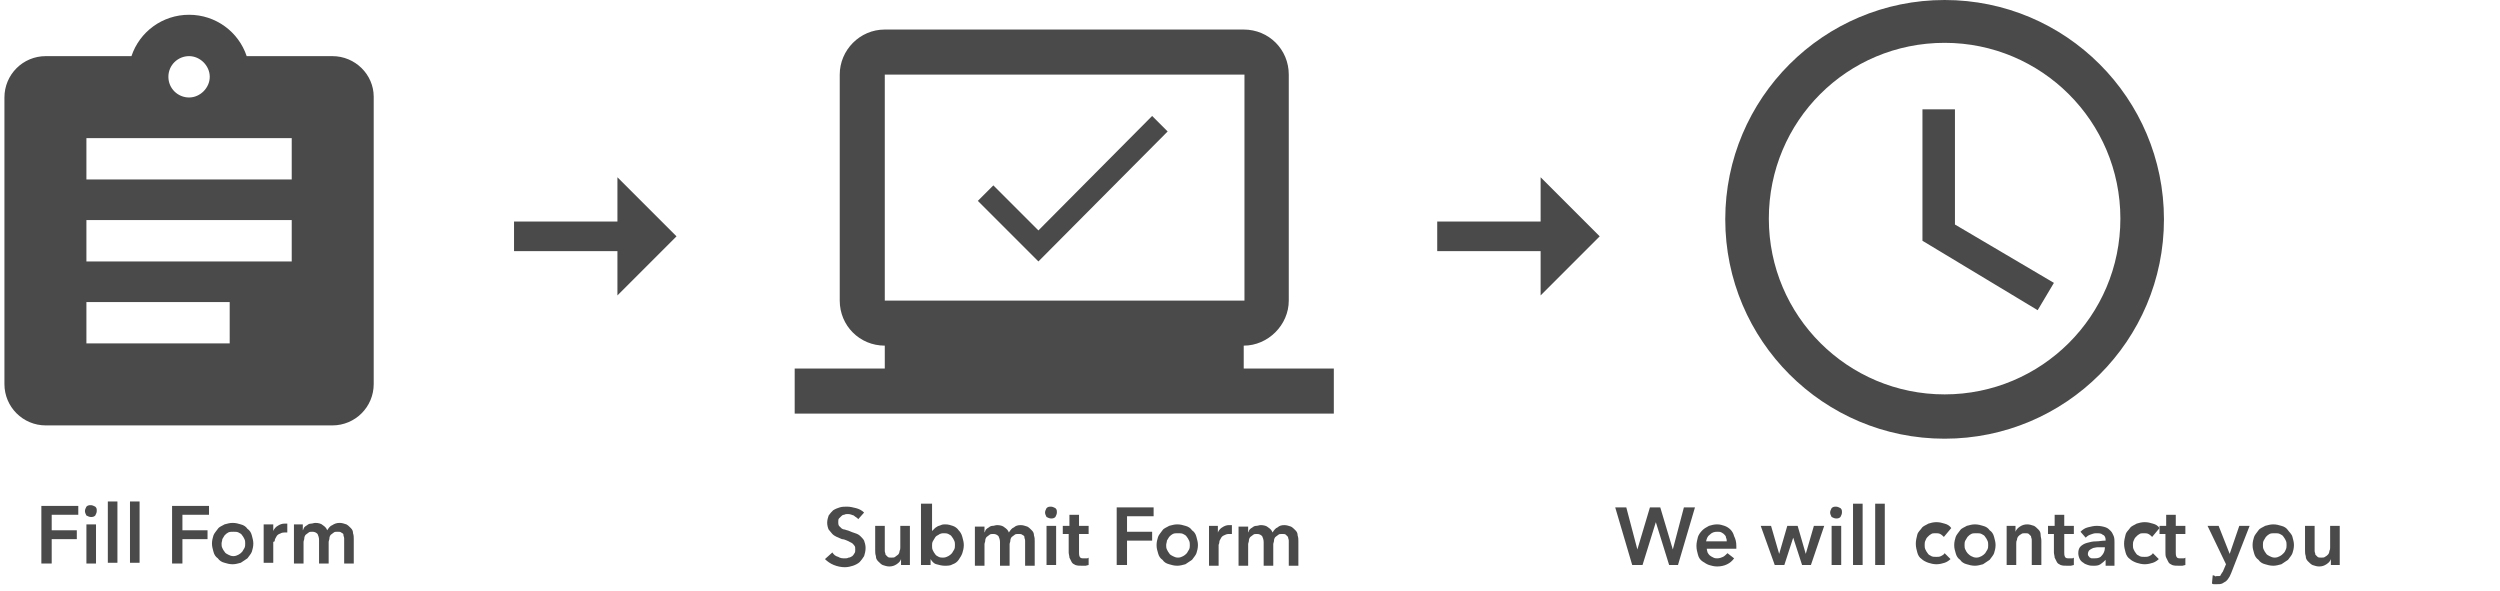
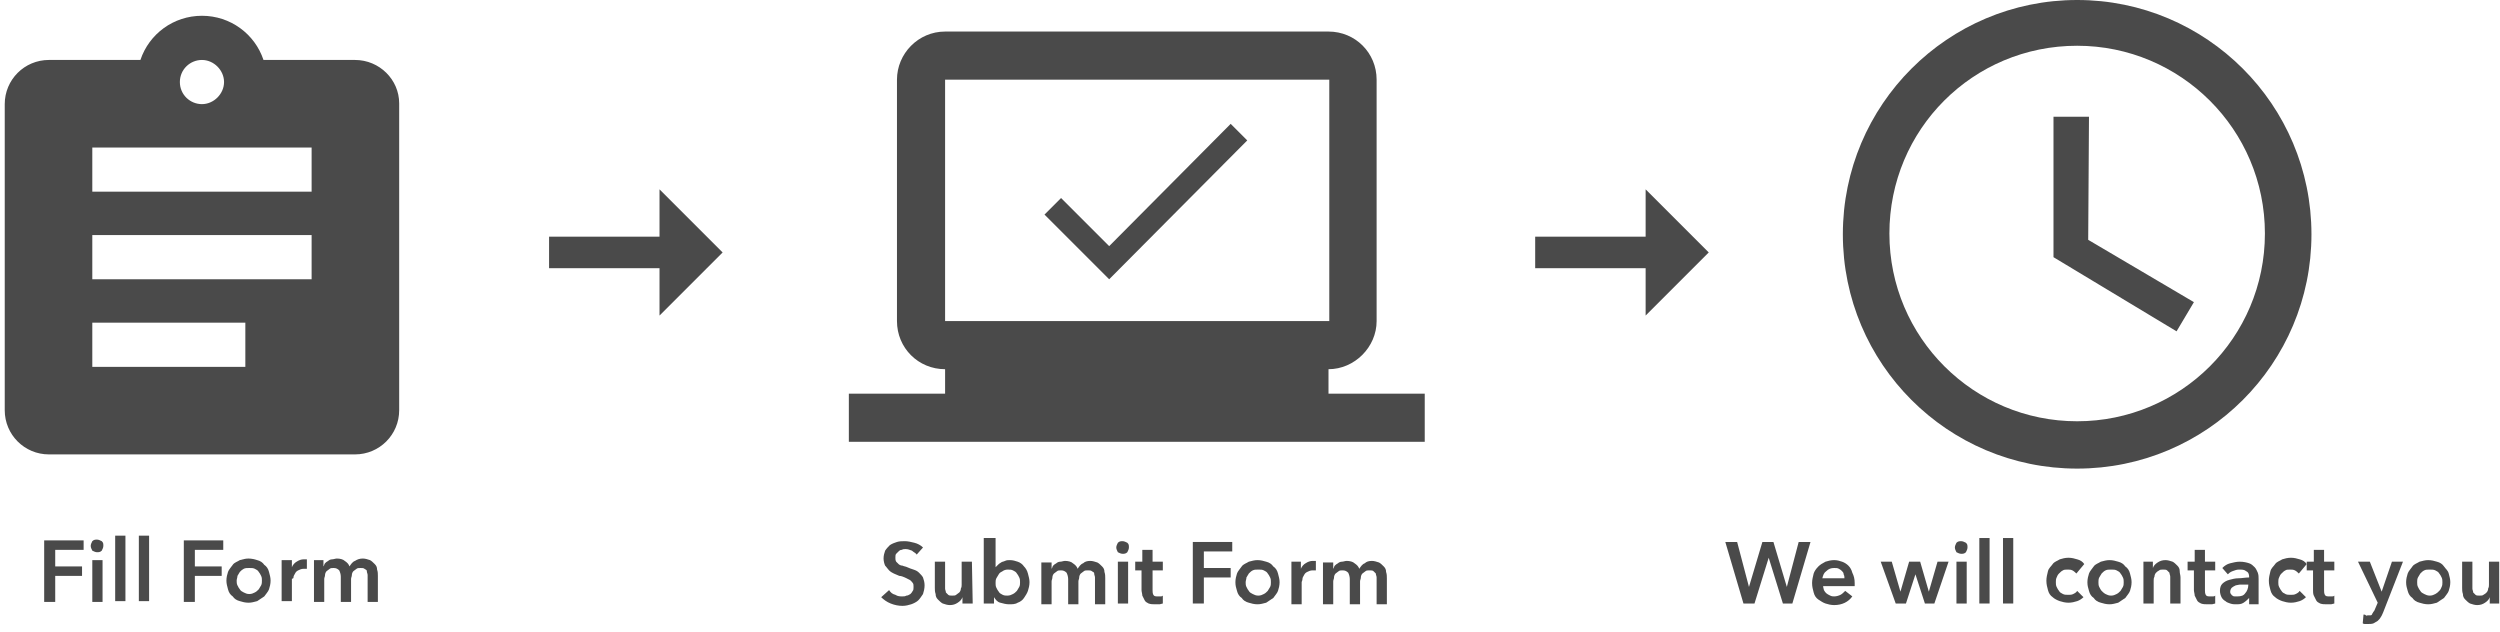
- <svg xmlns="http://www.w3.org/2000/svg" version="1.1" id="Layer_1" x="0px" y="0px" viewBox="0 0 338.5 80" style="enable-background:new 0 0 338.5 80;" xml:space="preserve">
+ <svg xmlns="http://www.w3.org/2000/svg" version="1.1" id="Layer_1" x="0px" y="0px" viewBox="0 0 316.9 80" style="enable-background:new 0 0 316.9 80;" xml:space="preserve">
  <style type="text/css">
	.st0{fill:#4A4A4A;}
</style>
  <g id="Page-1">
    <g id="Letter" transform="translate(-138, -705)">
      <g id="Group" transform="translate(138, 705)">
-         <path id="Fill-17" class="st0" d="M45,7.6H33.4C32.3,4.3,29.2,2,25.6,2s-6.7,2.3-7.8,5.6H6.2c-3.1,0-5.6,2.5-5.6,5.6V52     c0,3.1,2.5,5.6,5.6,5.6H45c3.1,0,5.6-2.5,5.6-5.6V13.1C50.6,10.1,48.1,7.6,45,7.6L45,7.6z M25.6,7.6c1.5,0,2.8,1.3,2.8,2.8     s-1.3,2.8-2.8,2.8c-1.5,0-2.8-1.2-2.8-2.8S24.1,7.6,25.6,7.6L25.6,7.6z M11.7,40.9h19.4v5.6H11.7V40.9z M11.7,29.8h27.8v5.6H11.7     V29.8z M11.7,18.7h27.8v5.6H11.7V18.7z" />
+         <path id="Fill-17" class="st0" d="M45,7.6H33.4C32.3,4.3,29.2,2,25.6,2s-6.7,2.3-7.8,5.6H6.2c-3.1,0-5.6,2.5-5.6,5.6V52     c0,3.1,2.5,5.6,5.6,5.6H45c3.1,0,5.6-2.5,5.6-5.6V13.1C50.6,10.1,48.1,7.6,45,7.6L45,7.6z M25.6,7.6c1.5,0,2.8,1.3,2.8,2.8     s-1.3,2.8-2.8,2.8s-2.8-1.2-2.8-2.8S24.1,7.6,25.6,7.6L25.6,7.6z M11.7,40.9h19.4v5.6H11.7V40.9z M11.7,29.8h27.8v5.6H11.7V29.8z      M11.7,18.7h27.8v5.6H11.7V18.7z" />
        <g id="Group-2" transform="translate(107, 4)">
-           <path id="Fill-288" class="st0" d="M61.4,45.9v-3.1c3.3,0,6.1-2.8,6.1-6.1l0-30.6c0-3.4-2.7-6.1-6.1-6.1H12.8      C9.4,0,6.7,2.8,6.7,6.1v30.6c0,3.4,2.7,6.1,6.1,6.1v3.1H0.6V52h73v-6.1H61.4L61.4,45.9z M12.8,6.1h48.7v30.6H12.8V6.1z" />
+           <path id="Fill-288" class="st0" d="M61.4,45.9v-3.1c3.3,0,6.1-2.8,6.1-6.1V6.1c0-3.4-2.7-6.1-6.1-6.1H12.8      C9.4,0,6.7,2.8,6.7,6.1v30.6c0,3.4,2.7,6.1,6.1,6.1v3.1H0.6V52h73v-6.1H61.4L61.4,45.9z M12.8,6.1h48.7v30.6H12.8V6.1z" />
          <polygon id="Fill-157" class="st0" points="27.5,21.1 25.4,23.2 33.6,31.4 51.1,13.8 49,11.7 33.6,27.2     " />
        </g>
-         <path id="Shape" class="st0" d="M263.3,0c-16.4,0-29.7,13.3-29.7,29.7s13.3,29.7,29.7,29.7c16.4,0,29.7-13.3,29.7-29.7     S279.7,0,263.3,0L263.3,0z M263.3,53.4c-13.1,0-23.8-10.6-23.8-23.8s10.6-23.8,23.8-23.8c13.1,0,23.8,10.6,23.8,23.8     S276.4,53.4,263.3,53.4L263.3,53.4z M264.8,14.8h-4.5v17.8l15.6,9.4l2.2-3.7l-13.4-7.9V14.8z" />
+         <path id="Shape" class="st0" d="M263.3,0c-16.4,0-29.7,13.3-29.7,29.7s13.3,29.7,29.7,29.7S293,46.1,293,29.7S279.7,0,263.3,0     L263.3,0z M263.3,53.4c-13.1,0-23.8-10.6-23.8-23.8s10.6-23.8,23.8-23.8c13.1,0,23.8,10.6,23.8,23.8S276.4,53.4,263.3,53.4     L263.3,53.4z M264.8,14.8h-4.5v17.8l15.6,9.4l2.2-3.7l-13.4-7.9L264.8,14.8L264.8,14.8z" />
        <polygon id="Shape_1_" class="st0" points="83.6,30 69.6,30 69.6,34 83.6,34 83.6,40 91.6,32 83.6,24    " />
        <polygon id="Shape-Copy" class="st0" points="208.6,30 194.6,30 194.6,34 208.6,34 208.6,40 216.6,32 208.6,24    " />
      </g>
    </g>
  </g>
  <g>
    <path class="st0" d="M5.6,68.5h5v1.2H7v2.1h3.4V73H7v3.3H5.6V68.5z" />
-     <path class="st0" d="M11.5,69.2c0-0.2,0.1-0.4,0.2-0.6c0.2-0.2,0.4-0.2,0.6-0.2c0.2,0,0.4,0.1,0.6,0.2c0.2,0.2,0.2,0.3,0.2,0.6   c0,0.2-0.1,0.4-0.2,0.6c-0.2,0.2-0.4,0.2-0.6,0.2c-0.2,0-0.4-0.1-0.6-0.2C11.6,69.6,11.5,69.4,11.5,69.2z M11.7,71H13v5.3h-1.3V71z   " />
+     <path class="st0" d="M11.5,69.2c0-0.2,0.1-0.4,0.2-0.6c0.2-0.2,0.4-0.2,0.6-0.2c0.2,0,0.4,0.1,0.6,0.2c0.2,0.2,0.2,0.3,0.2,0.6   c0,0.2-0.1,0.4-0.2,0.6C12.7,70,12.5,70,12.3,70c-0.2,0-0.4-0.1-0.6-0.2C11.6,69.6,11.5,69.4,11.5,69.2z M11.7,71H13v5.3h-1.3V71z" />
    <path class="st0" d="M14.6,67.9h1.3v8.3h-1.3V67.9z" />
    <path class="st0" d="M17.6,67.9h1.3v8.3h-1.3V67.9z" />
    <path class="st0" d="M23.3,68.5h5v1.2h-3.6v2.1h3.4V73h-3.4v3.3h-1.4V68.5z" />
-     <path class="st0" d="M28.7,73.6c0-0.4,0.1-0.8,0.2-1.1s0.4-0.6,0.6-0.9s0.6-0.4,0.9-0.6c0.4-0.1,0.7-0.2,1.1-0.2s0.8,0.1,1.1,0.2   c0.4,0.1,0.7,0.3,0.9,0.6c0.3,0.2,0.5,0.5,0.6,0.9s0.2,0.7,0.2,1.1s-0.1,0.8-0.2,1.1s-0.4,0.6-0.6,0.9c-0.3,0.2-0.6,0.4-0.9,0.6   c-0.4,0.1-0.7,0.2-1.1,0.2s-0.8-0.1-1.1-0.2c-0.4-0.1-0.7-0.3-0.9-0.6c-0.3-0.2-0.5-0.5-0.6-0.9S28.7,74,28.7,73.6z M30,73.6   c0,0.2,0,0.4,0.1,0.6s0.2,0.4,0.3,0.5c0.1,0.2,0.3,0.3,0.5,0.4c0.2,0.1,0.4,0.2,0.7,0.2s0.5-0.1,0.7-0.2c0.2-0.1,0.3-0.2,0.5-0.4   c0.1-0.2,0.2-0.3,0.3-0.5c0.1-0.2,0.1-0.4,0.1-0.6s0-0.4-0.1-0.6c-0.1-0.2-0.2-0.4-0.3-0.5c-0.1-0.2-0.3-0.3-0.5-0.4   c-0.2-0.1-0.4-0.1-0.7-0.1s-0.5,0-0.7,0.1c-0.2,0.1-0.3,0.2-0.5,0.4c-0.1,0.2-0.2,0.3-0.3,0.5C30.1,73.2,30,73.4,30,73.6z" />
-     <path class="st0" d="M35.7,71H37v0.9h0c0.1-0.3,0.4-0.6,0.6-0.7c0.3-0.2,0.6-0.3,0.9-0.3c0.1,0,0.1,0,0.2,0c0.1,0,0.1,0,0.2,0v1.2   c-0.1,0-0.2,0-0.2,0c-0.1,0-0.1,0-0.2,0c-0.3,0-0.5,0.1-0.7,0.2c-0.2,0.1-0.3,0.2-0.4,0.4c-0.1,0.2-0.2,0.3-0.2,0.5   S37,73.3,37,73.4v2.8h-1.3V71z" />
-     <path class="st0" d="M46,70.8c0.3,0,0.6,0.1,0.9,0.2c0.2,0.1,0.4,0.3,0.6,0.5c0.2,0.2,0.3,0.4,0.3,0.7c0.1,0.3,0.1,0.5,0.1,0.8v3.3   h-1.3v-2.9c0-0.2,0-0.3,0-0.5c0-0.2-0.1-0.3-0.1-0.5s-0.2-0.2-0.3-0.3c-0.1-0.1-0.3-0.1-0.5-0.1c-0.2,0-0.4,0-0.5,0.1   c-0.1,0.1-0.3,0.2-0.4,0.3c-0.1,0.1-0.2,0.3-0.2,0.5c0,0.2-0.1,0.3-0.1,0.5v2.9h-1.3v-3.2c0-0.3-0.1-0.6-0.2-0.8   c-0.2-0.2-0.4-0.3-0.7-0.3c-0.2,0-0.4,0-0.5,0.1c-0.1,0.1-0.3,0.2-0.4,0.3c-0.1,0.1-0.2,0.3-0.2,0.5c0,0.2-0.1,0.3-0.1,0.5v2.9   h-1.3V71H41v0.8h0c0.1-0.1,0.1-0.3,0.2-0.4c0.1-0.1,0.2-0.2,0.4-0.3c0.1-0.1,0.3-0.2,0.5-0.2s0.4-0.1,0.6-0.1c0.4,0,0.8,0.1,1,0.3   c0.3,0.2,0.5,0.4,0.6,0.7c0.2-0.3,0.4-0.6,0.7-0.7C45.3,70.9,45.6,70.8,46,70.8z" />
+     <path class="st0" d="M28.7,73.6c0-0.4,0.1-0.8,0.2-1.1s0.4-0.6,0.6-0.9s0.6-0.4,0.9-0.6c0.4-0.1,0.7-0.2,1.1-0.2s0.8,0.1,1.1,0.2   c0.4,0.1,0.7,0.3,0.9,0.6c0.3,0.2,0.5,0.5,0.6,0.9s0.2,0.7,0.2,1.1s-0.1,0.8-0.2,1.1s-0.4,0.6-0.6,0.9c-0.3,0.2-0.6,0.4-0.9,0.6   c-0.4,0.1-0.7,0.2-1.1,0.2s-0.8-0.1-1.1-0.2c-0.4-0.1-0.7-0.3-0.9-0.6c-0.3-0.2-0.5-0.5-0.6-0.9S28.7,74,28.7,73.6z M30,73.6   c0,0.2,0,0.4,0.1,0.6s0.2,0.4,0.3,0.5c0.1,0.2,0.3,0.3,0.5,0.4s0.4,0.2,0.7,0.2s0.5-0.1,0.7-0.2s0.3-0.2,0.5-0.4   c0.1-0.2,0.2-0.3,0.3-0.5s0.1-0.4,0.1-0.6s0-0.4-0.1-0.6s-0.2-0.4-0.3-0.5c-0.1-0.2-0.3-0.3-0.5-0.4S31.9,72,31.6,72   s-0.5,0-0.7,0.1s-0.3,0.2-0.5,0.4c-0.1,0.2-0.2,0.3-0.3,0.5C30.1,73.2,30,73.4,30,73.6z" />
+     <path class="st0" d="M35.7,71H37v0.9l0,0c0.1-0.3,0.4-0.6,0.6-0.7c0.3-0.2,0.6-0.3,0.9-0.3c0.1,0,0.1,0,0.2,0c0.1,0,0.1,0,0.2,0   v1.2c-0.1,0-0.2,0-0.2,0c-0.1,0-0.1,0-0.2,0c-0.3,0-0.5,0.1-0.7,0.2s-0.3,0.2-0.4,0.4c-0.1,0.2-0.2,0.3-0.2,0.5S37,73.3,37,73.4   v2.8h-1.3V71z" />
+     <path class="st0" d="M46,70.8c0.3,0,0.6,0.1,0.9,0.2c0.2,0.1,0.4,0.3,0.6,0.5c0.2,0.2,0.3,0.4,0.3,0.7c0.1,0.3,0.1,0.5,0.1,0.8v3.3   h-1.3v-2.9c0-0.2,0-0.3,0-0.5s-0.1-0.3-0.1-0.5s-0.2-0.2-0.3-0.3C46.1,72,45.9,72,45.7,72s-0.4,0-0.5,0.1s-0.3,0.2-0.4,0.3   c-0.1,0.1-0.2,0.3-0.2,0.5s-0.1,0.3-0.1,0.5v2.9h-1.3v-3.2c0-0.3-0.1-0.6-0.2-0.8c-0.2-0.2-0.4-0.3-0.7-0.3c-0.2,0-0.4,0-0.5,0.1   s-0.3,0.2-0.4,0.3c-0.1,0.1-0.2,0.3-0.2,0.5s-0.1,0.3-0.1,0.5v2.9h-1.3V71H41v0.8l0,0c0.1-0.1,0.1-0.3,0.2-0.4   c0.1-0.1,0.2-0.2,0.4-0.3c0.1-0.1,0.3-0.2,0.5-0.2s0.4-0.1,0.6-0.1c0.4,0,0.8,0.1,1,0.3c0.3,0.2,0.5,0.4,0.6,0.7   c0.2-0.3,0.4-0.6,0.7-0.7C45.3,70.9,45.6,70.8,46,70.8z" />
  </g>
  <g>
-     <path class="st0" d="M116.2,70.3c-0.1-0.2-0.4-0.3-0.6-0.5c-0.3-0.1-0.5-0.2-0.8-0.2c-0.2,0-0.3,0-0.5,0.1c-0.2,0-0.3,0.1-0.4,0.2   c-0.1,0.1-0.2,0.2-0.3,0.3c-0.1,0.1-0.1,0.3-0.1,0.5c0,0.2,0,0.3,0.1,0.5c0.1,0.1,0.2,0.2,0.3,0.3s0.3,0.2,0.5,0.2   c0.2,0.1,0.4,0.1,0.6,0.2c0.2,0.1,0.5,0.2,0.8,0.3c0.3,0.1,0.5,0.2,0.7,0.4s0.4,0.4,0.5,0.6c0.1,0.3,0.2,0.6,0.2,1   c0,0.4-0.1,0.8-0.2,1.1c-0.2,0.3-0.4,0.6-0.6,0.8s-0.6,0.4-0.9,0.5s-0.7,0.2-1.1,0.2c-0.5,0-1-0.1-1.5-0.3   c-0.5-0.2-0.9-0.5-1.2-0.8l1-0.9c0.2,0.3,0.4,0.5,0.8,0.6c0.3,0.2,0.6,0.2,0.9,0.2c0.2,0,0.3,0,0.5-0.1c0.2,0,0.3-0.1,0.5-0.2   c0.1-0.1,0.2-0.2,0.3-0.4c0.1-0.1,0.1-0.3,0.1-0.5c0-0.2,0-0.4-0.1-0.5s-0.2-0.3-0.4-0.4c-0.2-0.1-0.4-0.2-0.6-0.3   c-0.2-0.1-0.5-0.2-0.7-0.2c-0.2-0.1-0.5-0.2-0.7-0.3s-0.4-0.2-0.6-0.4c-0.2-0.2-0.3-0.4-0.5-0.6c-0.1-0.2-0.2-0.6-0.2-0.9   c0-0.4,0.1-0.7,0.2-1c0.2-0.3,0.4-0.5,0.6-0.7c0.3-0.2,0.6-0.3,0.9-0.4c0.3-0.1,0.7-0.1,1-0.1c0.4,0,0.8,0.1,1.2,0.2   c0.4,0.1,0.8,0.3,1.1,0.6L116.2,70.3z" />
-     <path class="st0" d="M123.3,76.5h-1.3v-0.8h0c-0.1,0.3-0.3,0.5-0.6,0.7c-0.3,0.2-0.6,0.3-1,0.3c-0.3,0-0.6-0.1-0.9-0.2   c-0.2-0.1-0.4-0.3-0.6-0.5s-0.3-0.4-0.3-0.7c-0.1-0.3-0.1-0.5-0.1-0.8v-3.3h1.3v2.9c0,0.2,0,0.3,0,0.5s0.1,0.3,0.1,0.5   c0.1,0.1,0.2,0.2,0.3,0.3s0.3,0.1,0.5,0.1c0.2,0,0.4,0,0.5-0.1s0.3-0.2,0.4-0.3c0.1-0.1,0.2-0.3,0.2-0.5c0.1-0.2,0.1-0.3,0.1-0.5   v-2.9h1.3V76.5z" />
-     <path class="st0" d="M126.2,68.2v3.7h0c0.1-0.1,0.2-0.2,0.3-0.3c0.1-0.1,0.2-0.2,0.4-0.3c0.1-0.1,0.3-0.1,0.5-0.2   c0.2-0.1,0.4-0.1,0.6-0.1c0.4,0,0.7,0.1,1,0.2c0.3,0.1,0.6,0.3,0.8,0.6c0.2,0.2,0.4,0.5,0.5,0.9s0.2,0.7,0.2,1.1s-0.1,0.8-0.2,1.1   c-0.1,0.3-0.3,0.6-0.5,0.9c-0.2,0.3-0.5,0.5-0.8,0.6c-0.3,0.2-0.7,0.2-1.1,0.2c-0.4,0-0.7-0.1-1.1-0.2s-0.6-0.4-0.8-0.7h0v0.8h-1.3   v-8.3H126.2z M129.3,73.8c0-0.2,0-0.4-0.1-0.6c-0.1-0.2-0.2-0.4-0.3-0.5c-0.1-0.2-0.3-0.3-0.5-0.4c-0.2-0.1-0.4-0.1-0.7-0.1   c-0.2,0-0.5,0.1-0.6,0.2c-0.2,0.1-0.4,0.2-0.5,0.4s-0.2,0.3-0.3,0.5s-0.1,0.4-0.1,0.6c0,0.2,0,0.4,0.1,0.6c0.1,0.2,0.2,0.4,0.3,0.5   c0.1,0.2,0.3,0.3,0.5,0.4c0.2,0.1,0.4,0.1,0.6,0.1c0.3,0,0.5-0.1,0.7-0.2c0.2-0.1,0.3-0.2,0.5-0.4c0.1-0.2,0.2-0.3,0.3-0.5   S129.3,74,129.3,73.8z" />
-     <path class="st0" d="M138.2,71.1c0.3,0,0.6,0.1,0.9,0.2c0.2,0.1,0.4,0.3,0.6,0.5c0.2,0.2,0.3,0.4,0.3,0.7c0.1,0.3,0.1,0.5,0.1,0.8   v3.3h-1.3v-2.9c0-0.2,0-0.3,0-0.5c0-0.2-0.1-0.3-0.1-0.5s-0.2-0.2-0.3-0.3c-0.1-0.1-0.3-0.1-0.5-0.1c-0.2,0-0.4,0-0.5,0.1   c-0.1,0.1-0.3,0.2-0.4,0.3c-0.1,0.1-0.2,0.3-0.2,0.5c0,0.2-0.1,0.3-0.1,0.5v2.9h-1.3v-3.2c0-0.3-0.1-0.6-0.2-0.8   c-0.2-0.2-0.4-0.3-0.7-0.3c-0.2,0-0.4,0-0.5,0.1c-0.1,0.1-0.3,0.2-0.4,0.3c-0.1,0.1-0.2,0.3-0.2,0.5c0,0.2-0.1,0.3-0.1,0.5v2.9   h-1.3v-5.3h1.3v0.8h0c0.1-0.1,0.1-0.3,0.2-0.4c0.1-0.1,0.2-0.2,0.4-0.3c0.1-0.1,0.3-0.2,0.5-0.2s0.4-0.1,0.6-0.1   c0.4,0,0.8,0.1,1,0.3c0.3,0.2,0.5,0.4,0.6,0.7c0.2-0.3,0.4-0.6,0.7-0.7C137.5,71.2,137.8,71.1,138.2,71.1z" />
+     <path class="st0" d="M116.2,70.3c-0.1-0.2-0.4-0.3-0.6-0.5c-0.3-0.1-0.5-0.2-0.8-0.2c-0.2,0-0.3,0-0.5,0.1c-0.2,0-0.3,0.1-0.4,0.2   s-0.2,0.2-0.3,0.3c-0.1,0.1-0.1,0.3-0.1,0.5s0,0.3,0.1,0.5c0.1,0.1,0.2,0.2,0.3,0.3s0.3,0.2,0.5,0.2c0.2,0.1,0.4,0.1,0.6,0.2   s0.5,0.2,0.8,0.3c0.3,0.1,0.5,0.2,0.7,0.4s0.4,0.4,0.5,0.6c0.1,0.3,0.2,0.6,0.2,1s-0.1,0.8-0.2,1.1c-0.2,0.3-0.4,0.6-0.6,0.8   s-0.6,0.4-0.9,0.5s-0.7,0.2-1.1,0.2c-0.5,0-1-0.1-1.5-0.3c-0.5-0.2-0.9-0.5-1.2-0.8l1-0.9c0.2,0.3,0.4,0.5,0.8,0.6   c0.3,0.2,0.6,0.2,0.9,0.2c0.2,0,0.3,0,0.5-0.1c0.2,0,0.3-0.1,0.5-0.2c0.1-0.1,0.2-0.2,0.3-0.4c0.1-0.1,0.1-0.3,0.1-0.5   s0-0.4-0.1-0.5s-0.2-0.3-0.4-0.4c-0.2-0.1-0.4-0.2-0.6-0.3c-0.2-0.1-0.5-0.2-0.7-0.2c-0.2-0.1-0.5-0.2-0.7-0.3s-0.4-0.2-0.6-0.4   c-0.2-0.2-0.3-0.4-0.5-0.6c-0.1-0.2-0.2-0.6-0.2-0.9c0-0.4,0.1-0.7,0.2-1c0.2-0.3,0.4-0.5,0.6-0.7c0.3-0.2,0.6-0.3,0.9-0.4   s0.7-0.1,1-0.1c0.4,0,0.8,0.1,1.2,0.2c0.4,0.1,0.8,0.3,1.1,0.6L116.2,70.3z" />
+     <path class="st0" d="M123.3,76.5H122v-0.8l0,0c-0.1,0.3-0.3,0.5-0.6,0.7c-0.3,0.2-0.6,0.3-1,0.3c-0.3,0-0.6-0.1-0.9-0.2   c-0.2-0.1-0.4-0.3-0.6-0.5s-0.3-0.4-0.3-0.7c-0.1-0.3-0.1-0.5-0.1-0.8v-3.3h1.3v2.9c0,0.2,0,0.3,0,0.5s0.1,0.3,0.1,0.5   c0.1,0.1,0.2,0.2,0.3,0.3s0.3,0.1,0.5,0.1s0.4,0,0.5-0.1s0.3-0.2,0.4-0.3c0.1-0.1,0.2-0.3,0.2-0.5c0.1-0.2,0.1-0.3,0.1-0.5v-2.9   h1.3L123.3,76.5L123.3,76.5z" />
+     <path class="st0" d="M126.2,68.2v3.7l0,0c0.1-0.1,0.2-0.2,0.3-0.3c0.1-0.1,0.2-0.2,0.4-0.3c0.1-0.1,0.3-0.1,0.5-0.2   s0.4-0.1,0.6-0.1c0.4,0,0.7,0.1,1,0.2s0.6,0.3,0.8,0.6c0.2,0.2,0.4,0.5,0.5,0.9s0.2,0.7,0.2,1.1s-0.1,0.8-0.2,1.1   c-0.1,0.3-0.3,0.6-0.5,0.9s-0.5,0.5-0.8,0.6c-0.3,0.2-0.7,0.2-1.1,0.2s-0.7-0.1-1.1-0.2s-0.6-0.4-0.8-0.7l0,0v0.8h-1.3v-8.3   C124.7,68.2,126.2,68.2,126.2,68.2z M129.3,73.8c0-0.2,0-0.4-0.1-0.6s-0.2-0.4-0.3-0.5c-0.1-0.2-0.3-0.3-0.5-0.4s-0.4-0.1-0.7-0.1   c-0.2,0-0.5,0.1-0.6,0.2c-0.2,0.1-0.4,0.2-0.5,0.4s-0.2,0.3-0.3,0.5s-0.1,0.4-0.1,0.6s0,0.4,0.1,0.6s0.2,0.4,0.3,0.5   c0.1,0.2,0.3,0.3,0.5,0.4s0.4,0.1,0.6,0.1c0.3,0,0.5-0.1,0.7-0.2s0.3-0.2,0.5-0.4c0.1-0.2,0.2-0.3,0.3-0.5S129.3,74,129.3,73.8z" />
+     <path class="st0" d="M138.2,71.1c0.3,0,0.6,0.1,0.9,0.2c0.2,0.1,0.4,0.3,0.6,0.5c0.2,0.2,0.3,0.4,0.3,0.7c0.1,0.3,0.1,0.5,0.1,0.8   v3.3h-1.3v-2.9c0-0.2,0-0.3,0-0.5s-0.1-0.3-0.1-0.5s-0.2-0.2-0.3-0.3c-0.1-0.1-0.3-0.1-0.5-0.1s-0.4,0-0.5,0.1s-0.3,0.2-0.4,0.3   c-0.1,0.1-0.2,0.3-0.2,0.5s-0.1,0.3-0.1,0.5v2.9h-1.3v-3.2c0-0.3-0.1-0.6-0.2-0.8c-0.2-0.2-0.4-0.3-0.7-0.3c-0.2,0-0.4,0-0.5,0.1   s-0.3,0.2-0.4,0.3c-0.1,0.1-0.2,0.3-0.2,0.5s-0.1,0.3-0.1,0.5v2.9H132v-5.3h1.3v0.8l0,0c0.1-0.1,0.1-0.3,0.2-0.4   c0.1-0.1,0.2-0.2,0.4-0.3c0.1-0.1,0.3-0.2,0.5-0.2s0.4-0.1,0.6-0.1c0.4,0,0.8,0.1,1,0.3c0.3,0.2,0.5,0.4,0.6,0.7   c0.2-0.3,0.4-0.6,0.7-0.7C137.5,71.2,137.8,71.1,138.2,71.1z" />
    <path class="st0" d="M141.5,69.4c0-0.2,0.1-0.4,0.2-0.6c0.2-0.2,0.4-0.2,0.6-0.2c0.2,0,0.4,0.1,0.6,0.2c0.2,0.2,0.2,0.3,0.2,0.6   c0,0.2-0.1,0.4-0.2,0.6c-0.2,0.2-0.4,0.2-0.6,0.2c-0.2,0-0.4-0.1-0.6-0.2C141.6,69.8,141.5,69.6,141.5,69.4z M141.7,71.2h1.3v5.3   h-1.3V71.2z" />
-     <path class="st0" d="M143.9,72.3v-1.1h0.9v-1.5h1.3v1.5h1.3v1.1h-1.3v2.5c0,0.2,0,0.4,0.1,0.6c0.1,0.2,0.3,0.2,0.6,0.2   c0.1,0,0.2,0,0.3,0c0.1,0,0.2,0,0.3-0.1l0,1c-0.1,0-0.3,0.1-0.4,0.1s-0.3,0-0.5,0c-0.4,0-0.6,0-0.9-0.1c-0.2-0.1-0.4-0.2-0.5-0.4   c-0.1-0.2-0.2-0.4-0.3-0.6c0-0.2-0.1-0.5-0.1-0.7v-2.5H143.9z" />
-     <path class="st0" d="M151.2,68.7h5v1.2h-3.6v2.1h3.4v1.2h-3.4v3.3h-1.4V68.7z" />
-     <path class="st0" d="M156.6,73.8c0-0.4,0.1-0.8,0.2-1.1s0.4-0.6,0.6-0.9s0.6-0.4,0.9-0.6c0.4-0.1,0.7-0.2,1.1-0.2s0.8,0.1,1.1,0.2   c0.4,0.1,0.7,0.3,0.9,0.6c0.3,0.2,0.5,0.5,0.6,0.9s0.2,0.7,0.2,1.1s-0.1,0.8-0.2,1.1s-0.4,0.6-0.6,0.9c-0.3,0.2-0.6,0.4-0.9,0.6   c-0.4,0.1-0.7,0.2-1.1,0.2s-0.8-0.1-1.1-0.2c-0.4-0.1-0.7-0.3-0.9-0.6c-0.3-0.2-0.5-0.5-0.6-0.9S156.6,74.3,156.6,73.8z    M157.9,73.8c0,0.2,0,0.4,0.1,0.6s0.2,0.4,0.3,0.5c0.1,0.2,0.3,0.3,0.5,0.4c0.2,0.1,0.4,0.2,0.7,0.2s0.5-0.1,0.7-0.2   c0.2-0.1,0.3-0.2,0.5-0.4c0.1-0.2,0.2-0.3,0.3-0.5s0.1-0.4,0.1-0.6s0-0.4-0.1-0.6c-0.1-0.2-0.2-0.4-0.3-0.5   c-0.1-0.2-0.3-0.3-0.5-0.4c-0.2-0.1-0.4-0.1-0.7-0.1s-0.5,0-0.7,0.1c-0.2,0.1-0.3,0.2-0.5,0.4c-0.1,0.2-0.2,0.3-0.3,0.5   C158,73.4,157.9,73.6,157.9,73.8z" />
-     <path class="st0" d="M163.6,71.2h1.3v0.9h0c0.1-0.3,0.4-0.6,0.6-0.7c0.3-0.2,0.6-0.3,0.9-0.3c0.1,0,0.1,0,0.2,0c0.1,0,0.1,0,0.2,0   v1.2c-0.1,0-0.2,0-0.2,0c-0.1,0-0.1,0-0.2,0c-0.3,0-0.5,0.1-0.7,0.2s-0.3,0.2-0.4,0.4c-0.1,0.2-0.2,0.3-0.2,0.5   c0,0.2-0.1,0.3-0.1,0.4v2.8h-1.3V71.2z" />
-     <path class="st0" d="M173.9,71.1c0.3,0,0.6,0.1,0.9,0.2c0.2,0.1,0.4,0.3,0.6,0.5c0.2,0.2,0.3,0.4,0.3,0.7c0.1,0.3,0.1,0.5,0.1,0.8   v3.3h-1.3v-2.9c0-0.2,0-0.3,0-0.5c0-0.2-0.1-0.3-0.1-0.5c-0.1-0.1-0.2-0.2-0.3-0.3s-0.3-0.1-0.5-0.1c-0.2,0-0.4,0-0.5,0.1   s-0.3,0.2-0.4,0.3c-0.1,0.1-0.2,0.3-0.2,0.5c0,0.2-0.1,0.3-0.1,0.5v2.9h-1.3v-3.2c0-0.3-0.1-0.6-0.2-0.8c-0.2-0.2-0.4-0.3-0.7-0.3   c-0.2,0-0.4,0-0.5,0.1c-0.1,0.1-0.3,0.2-0.4,0.3c-0.1,0.1-0.2,0.3-0.2,0.5c0,0.2-0.1,0.3-0.1,0.5v2.9h-1.3v-5.3h1.3v0.8h0   c0.1-0.1,0.1-0.3,0.2-0.4c0.1-0.1,0.2-0.2,0.4-0.3c0.1-0.1,0.3-0.2,0.5-0.2s0.4-0.1,0.6-0.1c0.4,0,0.8,0.1,1,0.3   c0.3,0.2,0.5,0.4,0.6,0.7c0.2-0.3,0.4-0.6,0.7-0.7C173.2,71.2,173.5,71.1,173.9,71.1z" />
+     <path class="st0" d="M143.9,72.3v-1.1h0.9v-1.5h1.3v1.5h1.3v1.1h-1.3v2.5c0,0.2,0,0.4,0.1,0.6s0.3,0.2,0.6,0.2c0.1,0,0.2,0,0.3,0   s0.2,0,0.3-0.1v1c-0.1,0-0.3,0.1-0.4,0.1s-0.3,0-0.5,0c-0.4,0-0.6,0-0.9-0.1c-0.2-0.1-0.4-0.2-0.5-0.4c-0.1-0.2-0.2-0.4-0.3-0.6   c0-0.2-0.1-0.5-0.1-0.7v-2.5H143.9z" />
+     <path class="st0" d="M151.2,68.7h5v1.2h-3.6V72h3.4v1.2h-3.4v3.3h-1.4V68.7z" />
+     <path class="st0" d="M156.6,73.8c0-0.4,0.1-0.8,0.2-1.1s0.4-0.6,0.6-0.9s0.6-0.4,0.9-0.6c0.4-0.1,0.7-0.2,1.1-0.2s0.8,0.1,1.1,0.2   c0.4,0.1,0.7,0.3,0.9,0.6c0.3,0.2,0.5,0.5,0.6,0.9s0.2,0.7,0.2,1.1s-0.1,0.8-0.2,1.1s-0.4,0.6-0.6,0.9c-0.3,0.2-0.6,0.4-0.9,0.6   c-0.4,0.1-0.7,0.2-1.1,0.2s-0.8-0.1-1.1-0.2c-0.4-0.1-0.7-0.3-0.9-0.6c-0.3-0.2-0.5-0.5-0.6-0.9S156.6,74.3,156.6,73.8z    M157.9,73.8c0,0.2,0,0.4,0.1,0.6s0.2,0.4,0.3,0.5c0.1,0.2,0.3,0.3,0.5,0.4s0.4,0.2,0.7,0.2s0.5-0.1,0.7-0.2s0.3-0.2,0.5-0.4   c0.1-0.2,0.2-0.3,0.3-0.5s0.1-0.4,0.1-0.6s0-0.4-0.1-0.6s-0.2-0.4-0.3-0.5c-0.1-0.2-0.3-0.3-0.5-0.4s-0.4-0.1-0.7-0.1   s-0.5,0-0.7,0.1s-0.3,0.2-0.5,0.4c-0.1,0.2-0.2,0.3-0.3,0.5C158,73.4,157.9,73.6,157.9,73.8z" />
+     <path class="st0" d="M163.6,71.2h1.3v0.9l0,0c0.1-0.3,0.4-0.6,0.6-0.7c0.3-0.2,0.6-0.3,0.9-0.3c0.1,0,0.1,0,0.2,0   c0.1,0,0.1,0,0.2,0v1.2c-0.1,0-0.2,0-0.2,0c-0.1,0-0.1,0-0.2,0c-0.3,0-0.5,0.1-0.7,0.2s-0.3,0.2-0.4,0.4c-0.1,0.2-0.2,0.3-0.2,0.5   s-0.1,0.3-0.1,0.4v2.8h-1.3v-5.4H163.6z" />
+     <path class="st0" d="M173.9,71.1c0.3,0,0.6,0.1,0.9,0.2c0.2,0.1,0.4,0.3,0.6,0.5c0.2,0.2,0.3,0.4,0.3,0.7c0.1,0.3,0.1,0.5,0.1,0.8   v3.3h-1.3v-2.9c0-0.2,0-0.3,0-0.5s-0.1-0.3-0.1-0.5c-0.1-0.1-0.2-0.2-0.3-0.3s-0.3-0.1-0.5-0.1s-0.4,0-0.5,0.1s-0.3,0.2-0.4,0.3   c-0.1,0.1-0.2,0.3-0.2,0.5s-0.1,0.3-0.1,0.5v2.9h-1.3v-3.2c0-0.3-0.1-0.6-0.2-0.8c-0.2-0.2-0.4-0.3-0.7-0.3c-0.2,0-0.4,0-0.5,0.1   s-0.3,0.2-0.4,0.3c-0.1,0.1-0.2,0.3-0.2,0.5s-0.1,0.3-0.1,0.5v2.9h-1.3v-5.3h1.3v0.8l0,0c0.1-0.1,0.1-0.3,0.2-0.4   c0.1-0.1,0.2-0.2,0.4-0.3c0.1-0.1,0.3-0.2,0.5-0.2s0.4-0.1,0.6-0.1c0.4,0,0.8,0.1,1,0.3c0.3,0.2,0.5,0.4,0.6,0.7   c0.2-0.3,0.4-0.6,0.7-0.7C173.2,71.2,173.5,71.1,173.9,71.1z" />
  </g>
  <g>
-     <path class="st0" d="M218.7,68.7h1.5l1.5,5.7h0l1.7-5.7h1.4l1.7,5.7h0l1.5-5.7h1.5l-2.3,7.8H226l-1.8-5.8h0l-1.8,5.8H221   L218.7,68.7z" />
-     <path class="st0" d="M235.1,73.9c0,0.1,0,0.1,0,0.2c0,0.1,0,0.1,0,0.2h-4c0,0.2,0.1,0.4,0.1,0.5c0.1,0.2,0.2,0.3,0.3,0.4   c0.1,0.1,0.3,0.2,0.5,0.3c0.2,0.1,0.4,0.1,0.5,0.1c0.3,0,0.6-0.1,0.8-0.2s0.4-0.3,0.6-0.5l0.9,0.7c-0.5,0.7-1.3,1.1-2.3,1.1   c-0.4,0-0.8-0.1-1.1-0.2c-0.3-0.1-0.6-0.3-0.9-0.5s-0.5-0.5-0.6-0.9s-0.2-0.7-0.2-1.2c0-0.4,0.1-0.8,0.2-1.2   c0.1-0.3,0.3-0.6,0.6-0.9c0.2-0.2,0.5-0.4,0.9-0.6c0.3-0.1,0.7-0.2,1.1-0.2c0.4,0,0.7,0.1,1,0.2c0.3,0.1,0.6,0.3,0.8,0.5   s0.4,0.5,0.5,0.9C235,73,235.1,73.4,235.1,73.9z M233.8,73.3c0-0.2,0-0.3-0.1-0.5c0-0.2-0.1-0.3-0.2-0.4s-0.2-0.2-0.4-0.3   c-0.2-0.1-0.3-0.1-0.6-0.1c-0.4,0-0.7,0.1-1,0.4c-0.3,0.2-0.4,0.5-0.5,0.9H233.8z" />
-     <path class="st0" d="M238.4,71.2h1.4l1.1,3.8h0l1.1-3.8h1.4l1.1,3.8h0l1.1-3.8h1.4l-1.8,5.3H244l-1.2-3.7h0l-1.2,3.7h-1.3   L238.4,71.2z" />
+     <path class="st0" d="M218.7,68.7h1.5l1.5,5.7l0,0l1.7-5.7h1.4l1.7,5.7l0,0l1.5-5.7h1.5l-2.3,7.8H226l-1.8-5.8l0,0l-1.8,5.8H221   L218.7,68.7z" />
+     <path class="st0" d="M235.1,73.9c0,0.1,0,0.1,0,0.2s0,0.1,0,0.2h-4c0,0.2,0.1,0.4,0.1,0.5c0.1,0.2,0.2,0.3,0.3,0.4s0.3,0.2,0.5,0.3   c0.2,0.1,0.4,0.1,0.5,0.1c0.3,0,0.6-0.1,0.8-0.2s0.4-0.3,0.6-0.5l0.9,0.7c-0.5,0.7-1.3,1.1-2.3,1.1c-0.4,0-0.8-0.1-1.1-0.2   s-0.6-0.3-0.9-0.5s-0.5-0.5-0.6-0.9s-0.2-0.7-0.2-1.2c0-0.4,0.1-0.8,0.2-1.2c0.1-0.3,0.3-0.6,0.6-0.9c0.2-0.2,0.5-0.4,0.9-0.6   c0.3-0.1,0.7-0.2,1.1-0.2c0.4,0,0.7,0.1,1,0.2s0.6,0.3,0.8,0.5s0.4,0.5,0.5,0.9C235,73,235.1,73.4,235.1,73.9z M233.8,73.3   c0-0.2,0-0.3-0.1-0.5c0-0.2-0.1-0.3-0.2-0.4s-0.2-0.2-0.4-0.3c-0.2-0.1-0.3-0.1-0.6-0.1c-0.4,0-0.7,0.1-1,0.4   c-0.3,0.2-0.4,0.5-0.5,0.9H233.8z" />
+     <path class="st0" d="M238.4,71.2h1.4l1.1,3.8l0,0l1.1-3.8h1.4l1.1,3.8l0,0l1.1-3.8h1.4l-1.8,5.3H244l-1.2-3.7l0,0l-1.2,3.7h-1.3   L238.4,71.2z" />
    <path class="st0" d="M247.8,69.4c0-0.2,0.1-0.4,0.2-0.6c0.2-0.2,0.4-0.2,0.6-0.2c0.2,0,0.4,0.1,0.6,0.2c0.2,0.2,0.2,0.3,0.2,0.6   c0,0.2-0.1,0.4-0.2,0.6c-0.2,0.2-0.4,0.2-0.6,0.2c-0.2,0-0.4-0.1-0.6-0.2C247.9,69.8,247.8,69.6,247.8,69.4z M248,71.2h1.3v5.3H248   V71.2z" />
    <path class="st0" d="M250.9,68.2h1.3v8.3h-1.3V68.2z" />
    <path class="st0" d="M253.9,68.2h1.3v8.3h-1.3V68.2z" />
-     <path class="st0" d="M263.2,72.7c-0.1-0.1-0.3-0.3-0.5-0.4c-0.2-0.1-0.4-0.1-0.6-0.1c-0.2,0-0.5,0-0.6,0.1   c-0.2,0.1-0.3,0.2-0.5,0.4s-0.2,0.3-0.3,0.5c-0.1,0.2-0.1,0.4-0.1,0.6c0,0.2,0,0.4,0.1,0.6c0.1,0.2,0.2,0.4,0.3,0.5   c0.1,0.2,0.3,0.3,0.5,0.4c0.2,0.1,0.4,0.1,0.7,0.1c0.2,0,0.4,0,0.6-0.1c0.2-0.1,0.4-0.2,0.5-0.4l0.8,0.8c-0.2,0.2-0.5,0.4-0.8,0.5   c-0.3,0.1-0.7,0.2-1.1,0.2c-0.4,0-0.8-0.1-1.1-0.2c-0.3-0.1-0.7-0.3-0.9-0.5c-0.3-0.2-0.5-0.5-0.6-0.9s-0.2-0.7-0.2-1.2   c0-0.4,0.1-0.8,0.2-1.2s0.4-0.6,0.6-0.9s0.6-0.4,0.9-0.6c0.3-0.1,0.7-0.2,1.1-0.2s0.8,0.1,1.1,0.2c0.4,0.1,0.7,0.3,0.9,0.6   L263.2,72.7z" />
-     <path class="st0" d="M264.6,73.8c0-0.4,0.1-0.8,0.2-1.1s0.4-0.6,0.6-0.9s0.6-0.4,0.9-0.6c0.4-0.1,0.7-0.2,1.1-0.2   c0.4,0,0.8,0.1,1.1,0.2c0.4,0.1,0.7,0.3,0.9,0.6c0.3,0.2,0.5,0.5,0.6,0.9s0.2,0.7,0.2,1.1s-0.1,0.8-0.2,1.1s-0.4,0.6-0.6,0.9   c-0.3,0.2-0.6,0.4-0.9,0.6c-0.4,0.1-0.7,0.2-1.1,0.2c-0.4,0-0.8-0.1-1.1-0.2c-0.4-0.1-0.7-0.3-0.9-0.6c-0.3-0.2-0.5-0.5-0.6-0.9   S264.6,74.3,264.6,73.8z M266,73.8c0,0.2,0,0.4,0.1,0.6s0.2,0.4,0.3,0.5s0.3,0.3,0.5,0.4c0.2,0.1,0.4,0.2,0.7,0.2   c0.3,0,0.5-0.1,0.7-0.2s0.3-0.2,0.5-0.4c0.1-0.2,0.2-0.3,0.3-0.5c0.1-0.2,0.1-0.4,0.1-0.6s0-0.4-0.1-0.6c-0.1-0.2-0.2-0.4-0.3-0.5   c-0.1-0.2-0.3-0.3-0.5-0.4c-0.2-0.1-0.4-0.1-0.7-0.1c-0.3,0-0.5,0-0.7,0.1c-0.2,0.1-0.3,0.2-0.5,0.4c-0.1,0.2-0.2,0.3-0.3,0.5   C266,73.4,266,73.6,266,73.8z" />
-     <path class="st0" d="M271.6,71.2h1.3v0.8h0c0.1-0.3,0.3-0.5,0.6-0.7c0.3-0.2,0.6-0.3,1-0.3c0.3,0,0.6,0.1,0.9,0.2   c0.2,0.1,0.4,0.3,0.6,0.5c0.2,0.2,0.3,0.4,0.3,0.7s0.1,0.5,0.1,0.8v3.3h-1.3v-2.9c0-0.2,0-0.3,0-0.5c0-0.2-0.1-0.3-0.1-0.5   c-0.1-0.1-0.2-0.2-0.3-0.3c-0.1-0.1-0.3-0.1-0.5-0.1s-0.4,0-0.5,0.1c-0.2,0.1-0.3,0.2-0.4,0.3c-0.1,0.1-0.2,0.3-0.2,0.5   c-0.1,0.2-0.1,0.3-0.1,0.5v2.9h-1.3V71.2z" />
-     <path class="st0" d="M277.3,72.3v-1.1h0.9v-1.5h1.3v1.5h1.3v1.1h-1.3v2.5c0,0.2,0,0.4,0.1,0.6c0.1,0.2,0.3,0.2,0.6,0.2   c0.1,0,0.2,0,0.3,0s0.2,0,0.3-0.1l0,1c-0.1,0-0.3,0.1-0.4,0.1c-0.2,0-0.3,0-0.5,0c-0.4,0-0.6,0-0.9-0.1c-0.2-0.1-0.4-0.2-0.5-0.4   c-0.1-0.2-0.2-0.4-0.3-0.6c0-0.2-0.1-0.5-0.1-0.7v-2.5H277.3z" />
-     <path class="st0" d="M285.1,75.8L285.1,75.8c-0.2,0.2-0.4,0.4-0.7,0.6c-0.3,0.2-0.6,0.2-1,0.2c-0.2,0-0.4,0-0.7-0.1   c-0.2-0.1-0.4-0.1-0.6-0.3c-0.2-0.1-0.4-0.3-0.5-0.5c-0.1-0.2-0.2-0.5-0.2-0.8c0-0.4,0.1-0.7,0.3-0.9c0.2-0.2,0.5-0.4,0.9-0.5   c0.4-0.1,0.7-0.2,1.2-0.2c0.4,0,0.8-0.1,1.3-0.1v-0.1c0-0.3-0.1-0.6-0.4-0.7c-0.2-0.2-0.5-0.2-0.9-0.2c-0.3,0-0.5,0.1-0.8,0.2   s-0.5,0.3-0.6,0.4l-0.7-0.8c0.3-0.3,0.6-0.5,1-0.6c0.4-0.1,0.8-0.2,1.2-0.2c0.5,0,0.9,0.1,1.2,0.2c0.3,0.1,0.5,0.3,0.7,0.5   s0.3,0.5,0.4,0.7c0.1,0.3,0.1,0.5,0.1,0.8v3.2h-1.2V75.8z M285,74.1h-0.3c-0.2,0-0.4,0-0.7,0c-0.2,0-0.5,0.1-0.6,0.1   c-0.2,0.1-0.4,0.2-0.5,0.3c-0.1,0.1-0.2,0.3-0.2,0.5c0,0.1,0,0.2,0.1,0.3c0.1,0.1,0.1,0.2,0.2,0.2c0.1,0.1,0.2,0.1,0.3,0.1   c0.1,0,0.2,0,0.3,0c0.5,0,0.8-0.1,1-0.4c0.2-0.2,0.4-0.6,0.4-1V74.1z" />
-     <path class="st0" d="M291.4,72.7c-0.1-0.1-0.3-0.3-0.5-0.4c-0.2-0.1-0.4-0.1-0.6-0.1c-0.2,0-0.5,0-0.6,0.1   c-0.2,0.1-0.3,0.2-0.5,0.4s-0.2,0.3-0.3,0.5c-0.1,0.2-0.1,0.4-0.1,0.6c0,0.2,0,0.4,0.1,0.6c0.1,0.2,0.2,0.4,0.3,0.5   c0.1,0.2,0.3,0.3,0.5,0.4c0.2,0.1,0.4,0.1,0.7,0.1c0.2,0,0.4,0,0.6-0.1c0.2-0.1,0.4-0.2,0.5-0.4l0.8,0.8c-0.2,0.2-0.5,0.4-0.8,0.5   c-0.3,0.1-0.7,0.2-1.1,0.2c-0.4,0-0.8-0.1-1.1-0.2c-0.3-0.1-0.7-0.3-0.9-0.5c-0.3-0.2-0.5-0.5-0.6-0.9s-0.2-0.7-0.2-1.2   c0-0.4,0.1-0.8,0.2-1.2s0.4-0.6,0.6-0.9s0.6-0.4,0.9-0.6c0.3-0.1,0.7-0.2,1.1-0.2s0.8,0.1,1.1,0.2c0.4,0.1,0.7,0.3,0.9,0.6   L291.4,72.7z" />
-     <path class="st0" d="M292.4,72.3v-1.1h0.9v-1.5h1.3v1.5h1.3v1.1h-1.3v2.5c0,0.2,0,0.4,0.1,0.6c0.1,0.2,0.3,0.2,0.6,0.2   c0.1,0,0.2,0,0.3,0s0.2,0,0.3-0.1l0,1c-0.1,0-0.3,0.1-0.4,0.1s-0.3,0-0.5,0c-0.4,0-0.6,0-0.9-0.1c-0.2-0.1-0.4-0.2-0.5-0.4   c-0.1-0.2-0.2-0.4-0.3-0.6s-0.1-0.5-0.1-0.7v-2.5H292.4z" />
-     <path class="st0" d="M298.9,71.2h1.5l1.5,3.8h0l1.3-3.8h1.4l-2.5,6.4c-0.1,0.2-0.2,0.5-0.3,0.6c-0.1,0.2-0.2,0.3-0.4,0.5   c-0.2,0.1-0.3,0.2-0.5,0.3s-0.5,0.1-0.8,0.1c-0.1,0-0.2,0-0.3,0c-0.1,0-0.2,0-0.3-0.1l0.1-1.1c0.1,0,0.2,0,0.3,0.1s0.2,0,0.2,0   c0.1,0,0.3,0,0.4,0c0.1,0,0.2-0.1,0.2-0.2c0.1-0.1,0.1-0.2,0.2-0.3c0.1-0.1,0.1-0.2,0.2-0.4l0.3-0.7L298.9,71.2z" />
-     <path class="st0" d="M305,73.8c0-0.4,0.1-0.8,0.2-1.1s0.4-0.6,0.6-0.9s0.6-0.4,0.9-0.6c0.4-0.1,0.7-0.2,1.1-0.2   c0.4,0,0.8,0.1,1.1,0.2c0.4,0.1,0.7,0.3,0.9,0.6s0.5,0.5,0.6,0.9s0.2,0.7,0.2,1.1s-0.1,0.8-0.2,1.1s-0.4,0.6-0.6,0.9   c-0.3,0.2-0.6,0.4-0.9,0.6c-0.4,0.1-0.7,0.2-1.1,0.2c-0.4,0-0.8-0.1-1.1-0.2c-0.4-0.1-0.7-0.3-0.9-0.6c-0.3-0.2-0.5-0.5-0.6-0.9   S305,74.3,305,73.8z M306.4,73.8c0,0.2,0,0.4,0.1,0.6s0.2,0.4,0.3,0.5c0.1,0.2,0.3,0.3,0.5,0.4s0.4,0.2,0.7,0.2   c0.3,0,0.5-0.1,0.7-0.2c0.2-0.1,0.3-0.2,0.5-0.4s0.2-0.3,0.3-0.5s0.1-0.4,0.1-0.6s0-0.4-0.1-0.6c-0.1-0.2-0.2-0.4-0.3-0.5   c-0.1-0.2-0.3-0.3-0.5-0.4c-0.2-0.1-0.4-0.1-0.7-0.1c-0.3,0-0.5,0-0.7,0.1c-0.2,0.1-0.3,0.2-0.5,0.4c-0.1,0.2-0.2,0.3-0.3,0.5   C306.4,73.4,306.4,73.6,306.4,73.8z" />
-     <path class="st0" d="M316.9,76.5h-1.3v-0.8h0c-0.1,0.3-0.3,0.5-0.6,0.7c-0.3,0.2-0.6,0.3-1,0.3c-0.3,0-0.6-0.1-0.9-0.2   c-0.2-0.1-0.4-0.3-0.6-0.5c-0.2-0.2-0.3-0.4-0.3-0.7c-0.1-0.3-0.1-0.5-0.1-0.8v-3.3h1.3v2.9c0,0.2,0,0.3,0,0.5   c0,0.2,0.1,0.3,0.1,0.5c0.1,0.1,0.2,0.2,0.3,0.3c0.1,0.1,0.3,0.1,0.5,0.1c0.2,0,0.4,0,0.5-0.1c0.2-0.1,0.3-0.2,0.4-0.3   c0.1-0.1,0.2-0.3,0.2-0.5c0.1-0.2,0.1-0.3,0.1-0.5v-2.9h1.3V76.5z" />
+     <path class="st0" d="M263.2,72.7c-0.1-0.1-0.3-0.3-0.5-0.4s-0.4-0.1-0.6-0.1s-0.5,0-0.6,0.1c-0.2,0.1-0.3,0.2-0.5,0.4   s-0.2,0.3-0.3,0.5c-0.1,0.2-0.1,0.4-0.1,0.6s0,0.4,0.1,0.6s0.2,0.4,0.3,0.5c0.1,0.2,0.3,0.3,0.5,0.4s0.4,0.1,0.7,0.1   c0.2,0,0.4,0,0.6-0.1s0.4-0.2,0.5-0.4l0.8,0.8c-0.2,0.2-0.5,0.4-0.8,0.5s-0.7,0.2-1.1,0.2s-0.8-0.1-1.1-0.2   c-0.3-0.1-0.7-0.3-0.9-0.5c-0.3-0.2-0.5-0.5-0.6-0.9s-0.2-0.7-0.2-1.2c0-0.4,0.1-0.8,0.2-1.2s0.4-0.6,0.6-0.9s0.6-0.4,0.9-0.6   c0.3-0.1,0.7-0.2,1.1-0.2s0.8,0.1,1.1,0.2c0.4,0.1,0.7,0.3,0.9,0.6L263.2,72.7z" />
+     <path class="st0" d="M264.6,73.8c0-0.4,0.1-0.8,0.2-1.1s0.4-0.6,0.6-0.9s0.6-0.4,0.9-0.6c0.4-0.1,0.7-0.2,1.1-0.2s0.8,0.1,1.1,0.2   c0.4,0.1,0.7,0.3,0.9,0.6c0.3,0.2,0.5,0.5,0.6,0.9s0.2,0.7,0.2,1.1s-0.1,0.8-0.2,1.1s-0.4,0.6-0.6,0.9c-0.3,0.2-0.6,0.4-0.9,0.6   c-0.4,0.1-0.7,0.2-1.1,0.2s-0.8-0.1-1.1-0.2c-0.4-0.1-0.7-0.3-0.9-0.6c-0.3-0.2-0.5-0.5-0.6-0.9S264.6,74.3,264.6,73.8z M266,73.8   c0,0.2,0,0.4,0.1,0.6s0.2,0.4,0.3,0.5s0.3,0.3,0.5,0.4s0.4,0.2,0.7,0.2c0.3,0,0.5-0.1,0.7-0.2s0.3-0.2,0.5-0.4   c0.1-0.2,0.2-0.3,0.3-0.5c0.1-0.2,0.1-0.4,0.1-0.6s0-0.4-0.1-0.6s-0.2-0.4-0.3-0.5c-0.1-0.2-0.3-0.3-0.5-0.4s-0.4-0.1-0.7-0.1   c-0.3,0-0.5,0-0.7,0.1s-0.3,0.2-0.5,0.4c-0.1,0.2-0.2,0.3-0.3,0.5C266,73.4,266,73.6,266,73.8z" />
+     <path class="st0" d="M271.6,71.2h1.3V72l0,0c0.1-0.3,0.3-0.5,0.6-0.7c0.3-0.2,0.6-0.3,1-0.3c0.3,0,0.6,0.1,0.9,0.2   c0.2,0.1,0.4,0.3,0.6,0.5s0.3,0.4,0.3,0.7s0.1,0.5,0.1,0.8v3.3h-1.3v-2.9c0-0.2,0-0.3,0-0.5s-0.1-0.3-0.1-0.5   c-0.1-0.1-0.2-0.2-0.3-0.3c-0.1-0.1-0.3-0.1-0.5-0.1s-0.4,0-0.5,0.1c-0.2,0.1-0.3,0.2-0.4,0.3c-0.1,0.1-0.2,0.3-0.2,0.5   c-0.1,0.2-0.1,0.3-0.1,0.5v2.9h-1.3v-5.3H271.6z" />
+     <path class="st0" d="M277.3,72.3v-1.1h0.9v-1.5h1.3v1.5h1.3v1.1h-1.3v2.5c0,0.2,0,0.4,0.1,0.6s0.3,0.2,0.6,0.2c0.1,0,0.2,0,0.3,0   s0.2,0,0.3-0.1v1c-0.1,0-0.3,0.1-0.4,0.1c-0.2,0-0.3,0-0.5,0c-0.4,0-0.6,0-0.9-0.1c-0.2-0.1-0.4-0.2-0.5-0.4   c-0.1-0.2-0.2-0.4-0.3-0.6c0-0.2-0.1-0.5-0.1-0.7v-2.5H277.3z" />
+     <path class="st0" d="M285.1,75.8L285.1,75.8c-0.2,0.2-0.4,0.4-0.7,0.6c-0.3,0.2-0.6,0.2-1,0.2c-0.2,0-0.4,0-0.7-0.1   c-0.2-0.1-0.4-0.1-0.6-0.3c-0.2-0.1-0.4-0.3-0.5-0.5s-0.2-0.5-0.2-0.8c0-0.4,0.1-0.7,0.3-0.9c0.2-0.2,0.5-0.4,0.9-0.5   s0.7-0.2,1.2-0.2c0.4,0,0.8-0.1,1.3-0.1v-0.1c0-0.3-0.1-0.6-0.4-0.7c-0.2-0.2-0.5-0.2-0.9-0.2c-0.3,0-0.5,0.1-0.8,0.2   s-0.5,0.3-0.6,0.4l-0.7-0.8c0.3-0.3,0.6-0.5,1-0.6s0.8-0.2,1.2-0.2c0.5,0,0.9,0.1,1.2,0.2c0.3,0.1,0.5,0.3,0.7,0.5s0.3,0.5,0.4,0.7   c0.1,0.3,0.1,0.5,0.1,0.8v3.2h-1.2L285.1,75.8L285.1,75.8z M285,74.1h-0.3c-0.2,0-0.4,0-0.7,0c-0.2,0-0.5,0.1-0.6,0.1   c-0.2,0.1-0.4,0.2-0.5,0.3c-0.1,0.1-0.2,0.3-0.2,0.5c0,0.1,0,0.2,0.1,0.3c0.1,0.1,0.1,0.2,0.2,0.2c0.1,0.1,0.2,0.1,0.3,0.1   c0.1,0,0.2,0,0.3,0c0.5,0,0.8-0.1,1-0.4C284.8,75,285,74.6,285,74.1L285,74.1L285,74.1z" />
+     <path class="st0" d="M291.4,72.7c-0.1-0.1-0.3-0.3-0.5-0.4s-0.4-0.1-0.6-0.1s-0.5,0-0.6,0.1c-0.2,0.1-0.3,0.2-0.5,0.4   s-0.2,0.3-0.3,0.5c-0.1,0.2-0.1,0.4-0.1,0.6s0,0.4,0.1,0.6s0.2,0.4,0.3,0.5c0.1,0.2,0.3,0.3,0.5,0.4s0.4,0.1,0.7,0.1   c0.2,0,0.4,0,0.6-0.1s0.4-0.2,0.5-0.4l0.8,0.8c-0.2,0.2-0.5,0.4-0.8,0.5s-0.7,0.2-1.1,0.2s-0.8-0.1-1.1-0.2   c-0.3-0.1-0.7-0.3-0.9-0.5c-0.3-0.2-0.5-0.5-0.6-0.9s-0.2-0.7-0.2-1.2c0-0.4,0.1-0.8,0.2-1.2s0.4-0.6,0.6-0.9s0.6-0.4,0.9-0.6   c0.3-0.1,0.7-0.2,1.1-0.2s0.8,0.1,1.1,0.2c0.4,0.1,0.7,0.3,0.9,0.6L291.4,72.7z" />
+     <path class="st0" d="M292.4,72.3v-1.1h0.9v-1.5h1.3v1.5h1.3v1.1h-1.3v2.5c0,0.2,0,0.4,0.1,0.6s0.3,0.2,0.6,0.2c0.1,0,0.2,0,0.3,0   s0.2,0,0.3-0.1v1c-0.1,0-0.3,0.1-0.4,0.1s-0.3,0-0.5,0c-0.4,0-0.6,0-0.9-0.1c-0.2-0.1-0.4-0.2-0.5-0.4c-0.1-0.2-0.2-0.4-0.3-0.6   s-0.1-0.5-0.1-0.7v-2.5H292.4z" />
+     <path class="st0" d="M298.9,71.2h1.5l1.5,3.8l0,0l1.3-3.8h1.4l-2.5,6.4c-0.1,0.2-0.2,0.5-0.3,0.6c-0.1,0.2-0.2,0.3-0.4,0.5   c-0.2,0.1-0.3,0.2-0.5,0.3s-0.5,0.1-0.8,0.1c-0.1,0-0.2,0-0.3,0c-0.1,0-0.2,0-0.3-0.1l0.1-1.1c0.1,0,0.2,0,0.3,0.1s0.2,0,0.2,0   c0.1,0,0.3,0,0.4,0s0.2-0.1,0.2-0.2c0.1-0.1,0.1-0.2,0.2-0.3c0.1-0.1,0.1-0.2,0.2-0.4l0.3-0.7L298.9,71.2z" />
+     <path class="st0" d="M305,73.8c0-0.4,0.1-0.8,0.2-1.1s0.4-0.6,0.6-0.9s0.6-0.4,0.9-0.6c0.4-0.1,0.7-0.2,1.1-0.2s0.8,0.1,1.1,0.2   c0.4,0.1,0.7,0.3,0.9,0.6s0.5,0.5,0.6,0.9s0.2,0.7,0.2,1.1s-0.1,0.8-0.2,1.1s-0.4,0.6-0.6,0.9c-0.3,0.2-0.6,0.4-0.9,0.6   c-0.4,0.1-0.7,0.2-1.1,0.2s-0.8-0.1-1.1-0.2c-0.4-0.1-0.7-0.3-0.9-0.6c-0.3-0.2-0.5-0.5-0.6-0.9S305,74.3,305,73.8z M306.4,73.8   c0,0.2,0,0.4,0.1,0.6s0.2,0.4,0.3,0.5c0.1,0.2,0.3,0.3,0.5,0.4s0.4,0.2,0.7,0.2c0.3,0,0.5-0.1,0.7-0.2s0.3-0.2,0.5-0.4   s0.2-0.3,0.3-0.5s0.1-0.4,0.1-0.6s0-0.4-0.1-0.6s-0.2-0.4-0.3-0.5c-0.1-0.2-0.3-0.3-0.5-0.4s-0.4-0.1-0.7-0.1c-0.3,0-0.5,0-0.7,0.1   s-0.3,0.2-0.5,0.4c-0.1,0.2-0.2,0.3-0.3,0.5C306.4,73.4,306.4,73.6,306.4,73.8z" />
+     <path class="st0" d="M316.9,76.5h-1.3v-0.8l0,0c-0.1,0.3-0.3,0.5-0.6,0.7c-0.3,0.2-0.6,0.3-1,0.3c-0.3,0-0.6-0.1-0.9-0.2   c-0.2-0.1-0.4-0.3-0.6-0.5s-0.3-0.4-0.3-0.7c-0.1-0.3-0.1-0.5-0.1-0.8v-3.3h1.3v2.9c0,0.2,0,0.3,0,0.5s0.1,0.3,0.1,0.5   c0.1,0.1,0.2,0.2,0.3,0.3c0.1,0.1,0.3,0.1,0.5,0.1s0.4,0,0.5-0.1c0.2-0.1,0.3-0.2,0.4-0.3c0.1-0.1,0.2-0.3,0.2-0.5   c0.1-0.2,0.1-0.3,0.1-0.5v-2.9h1.3v5.3H316.9z" />
  </g>
</svg>
